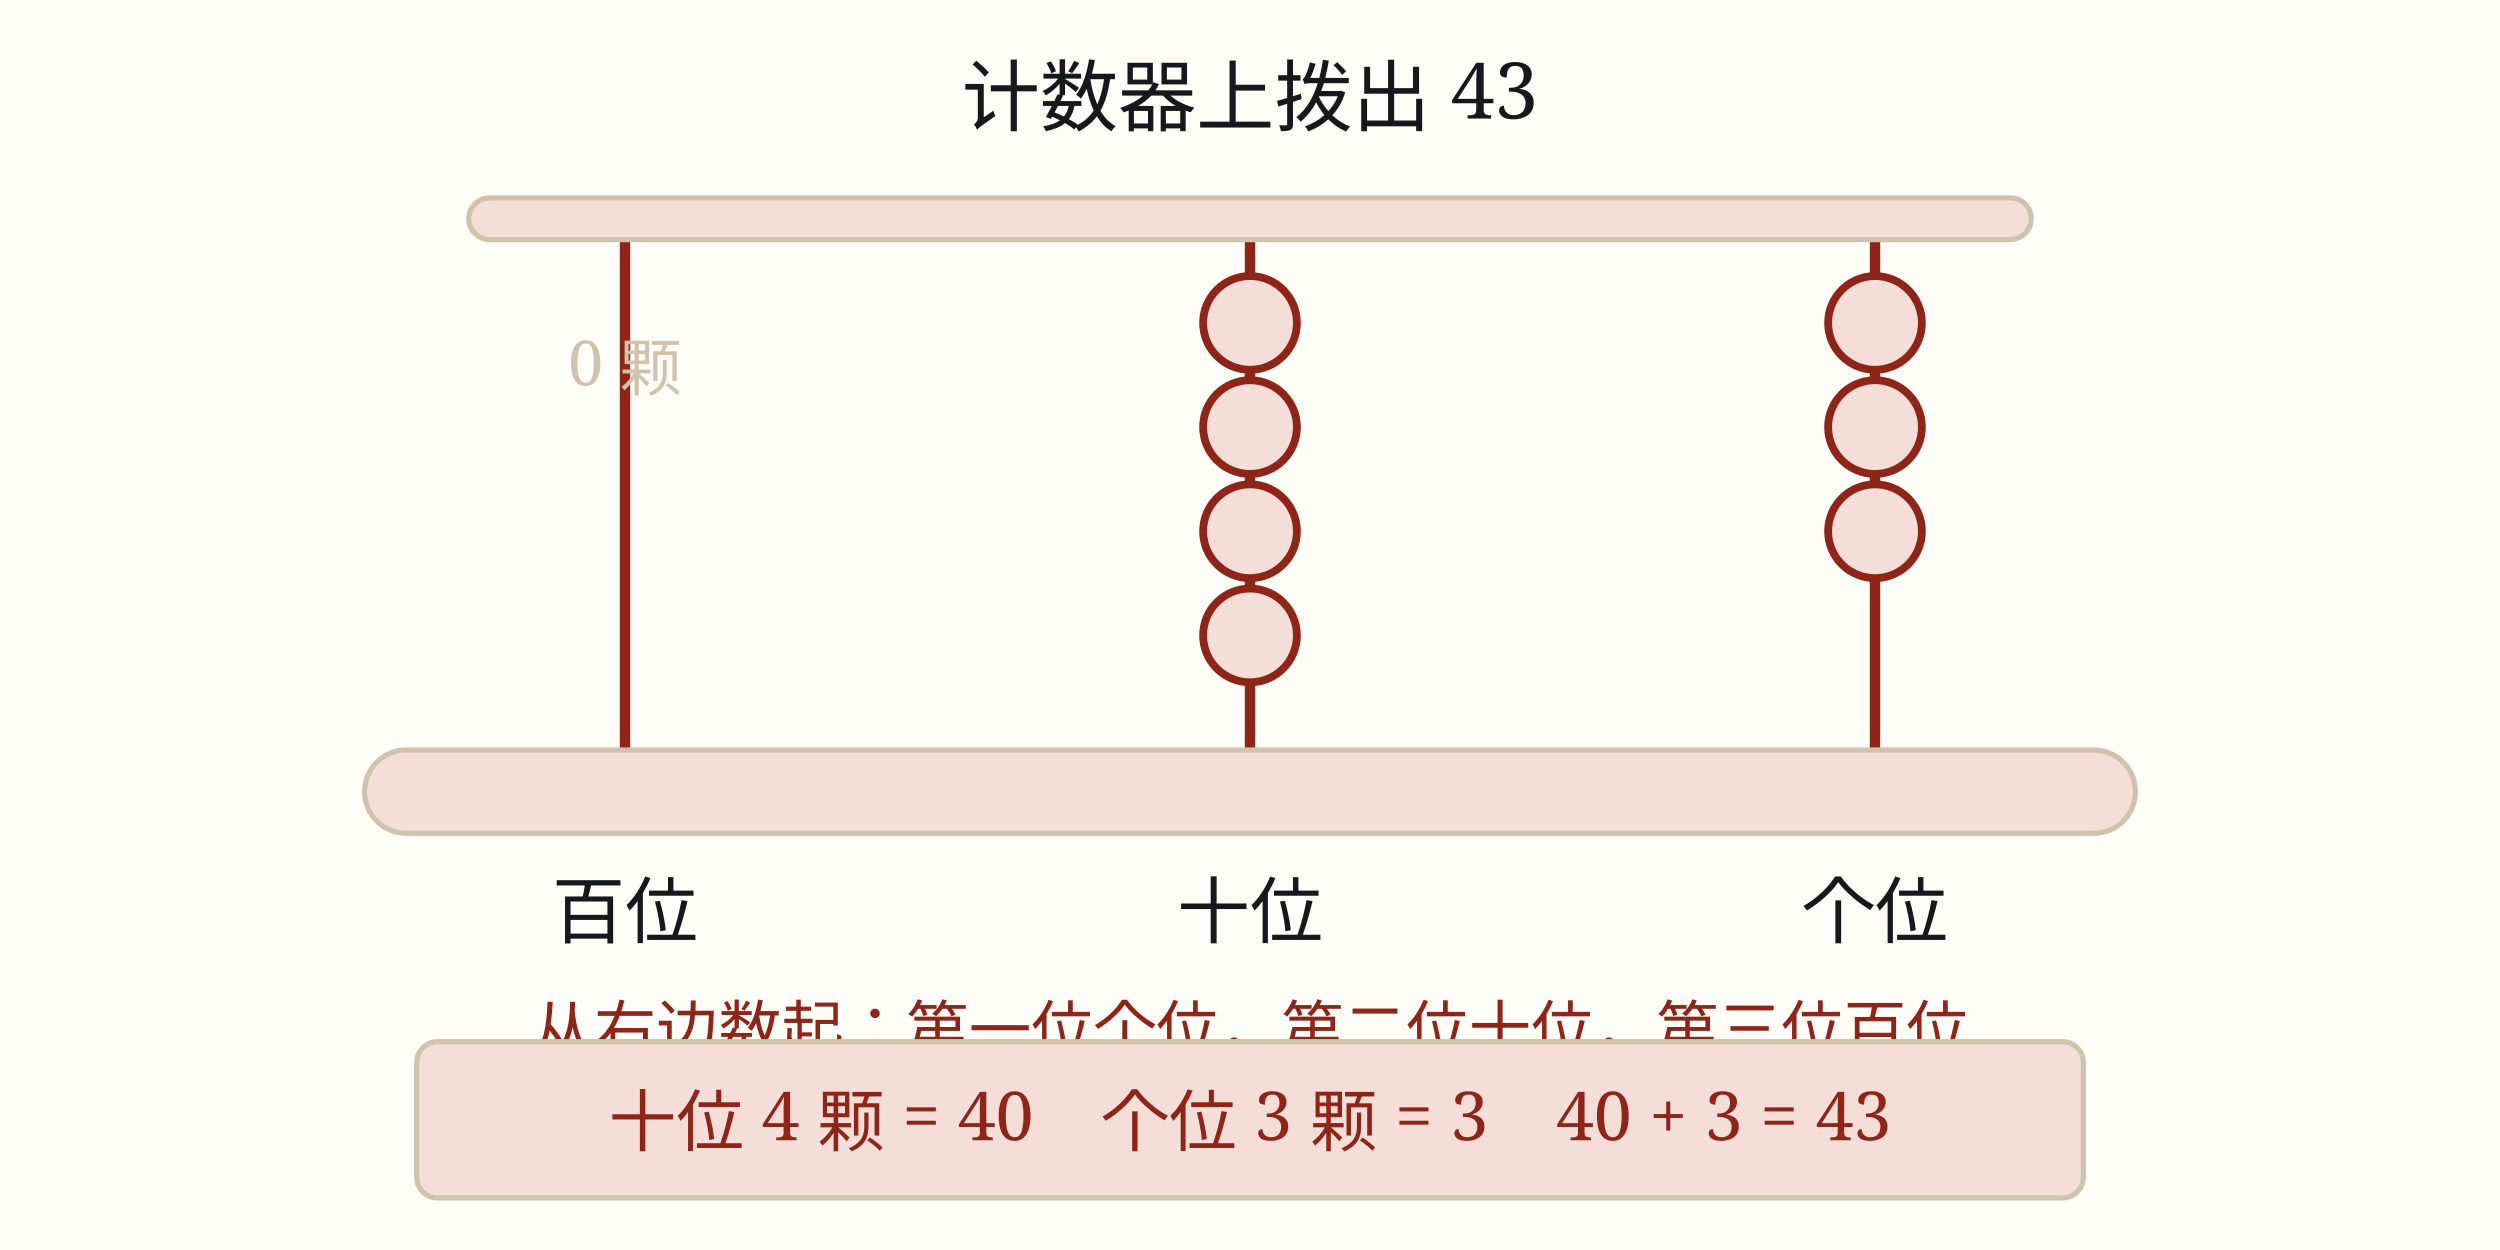
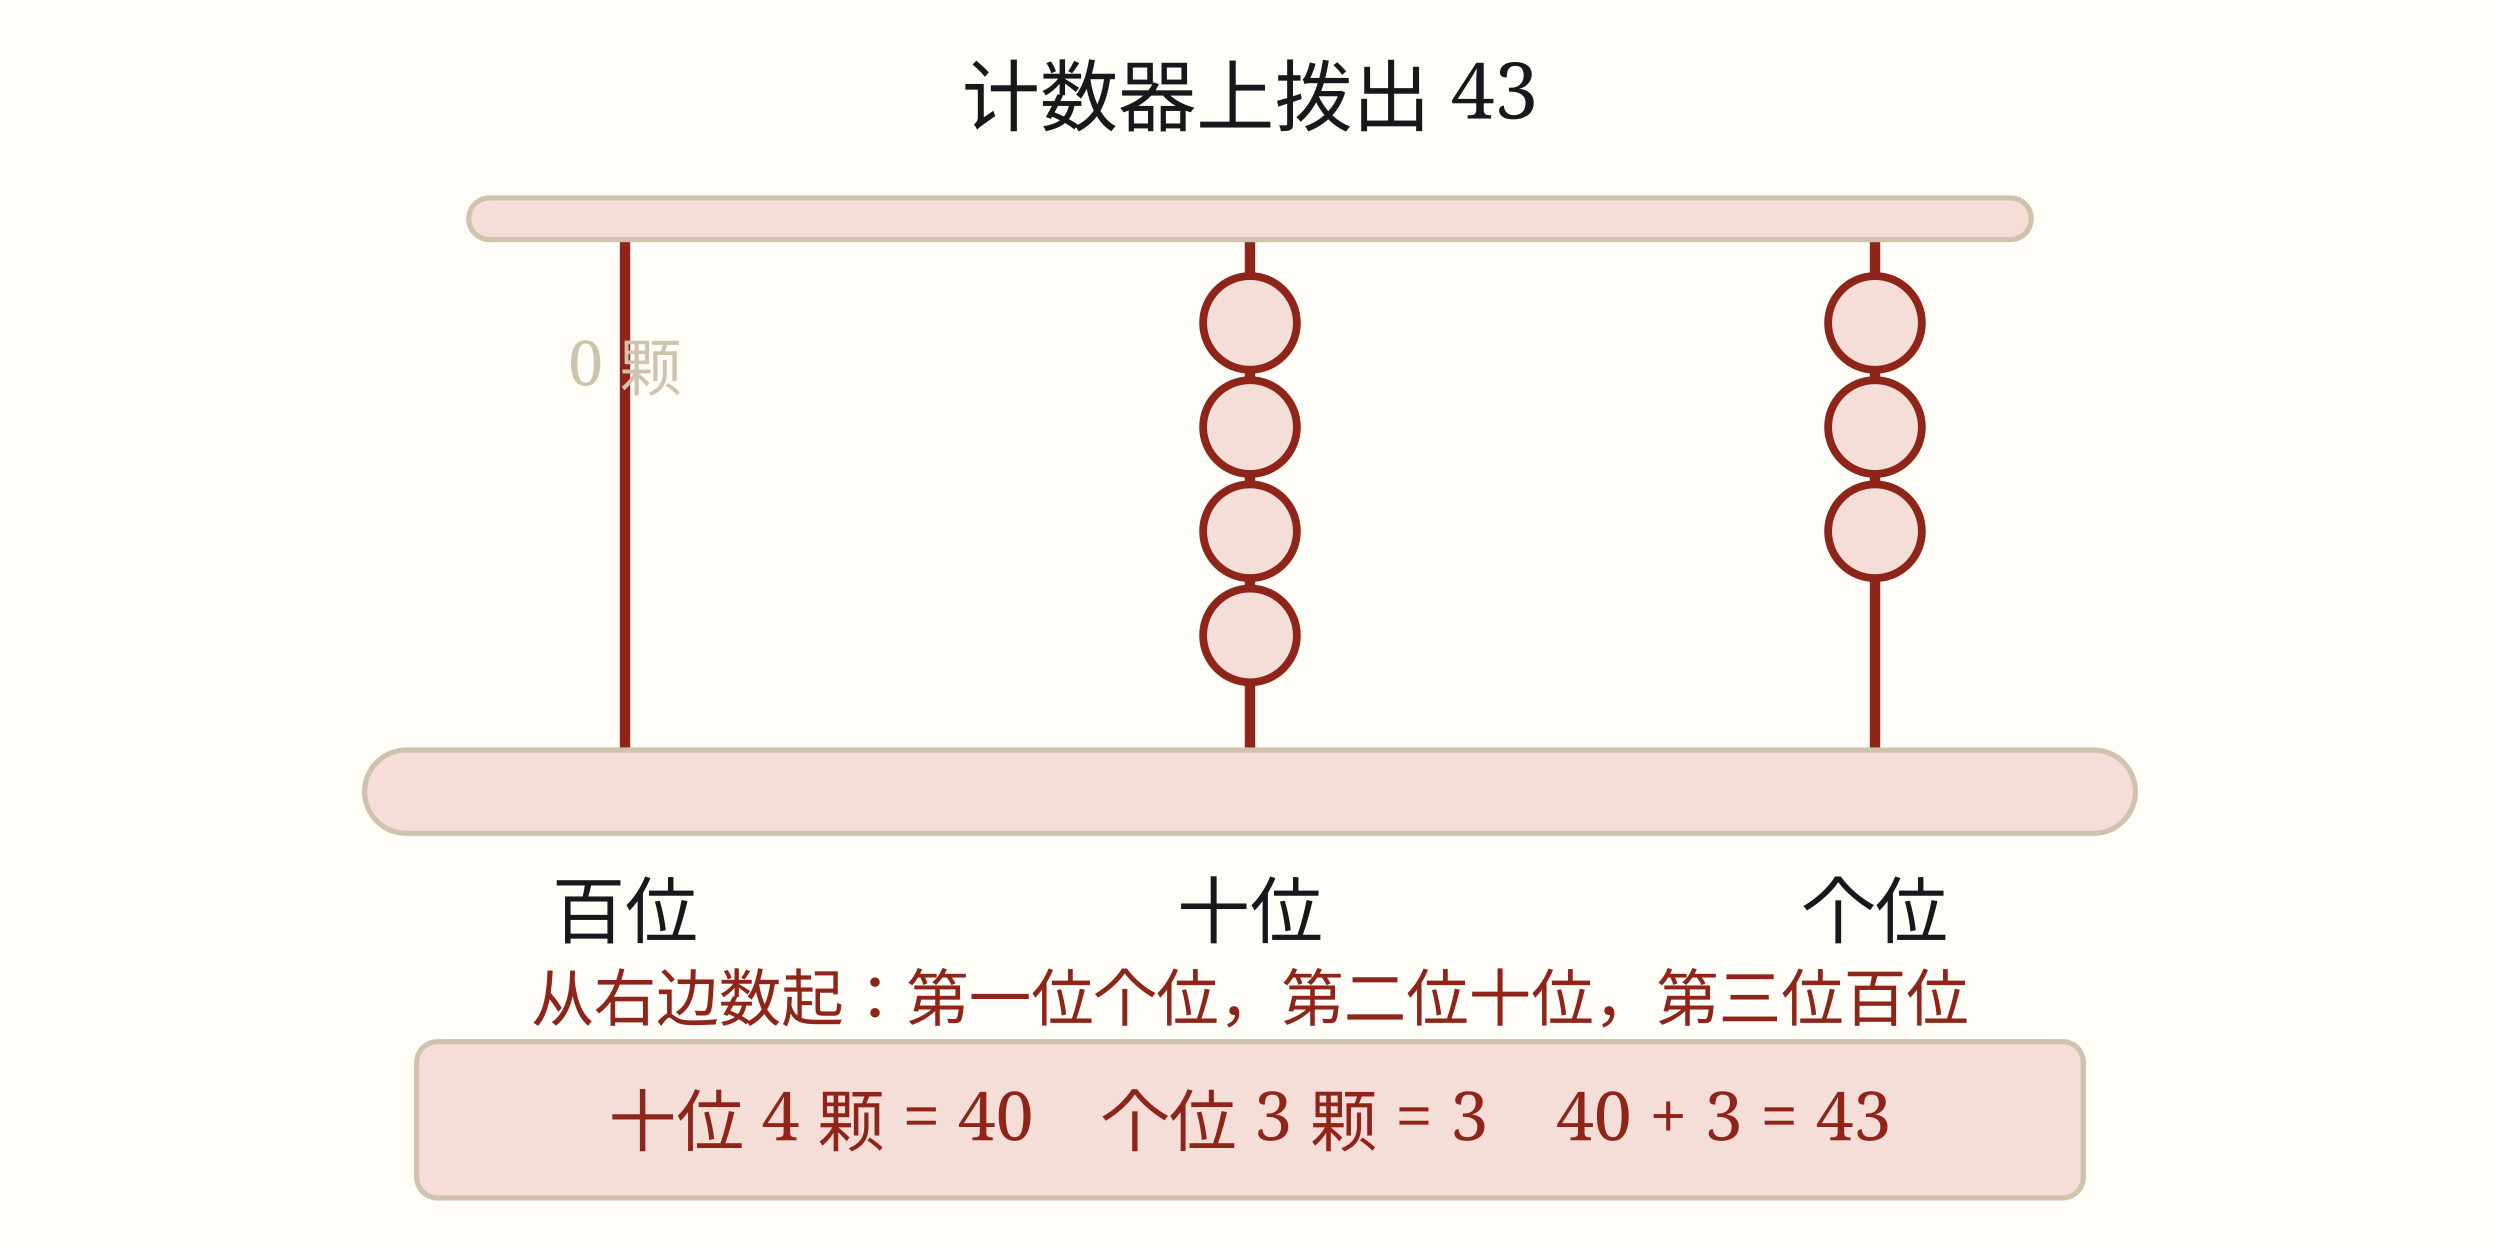
<svg xmlns="http://www.w3.org/2000/svg" width="480" height="240" viewBox="0 0 480 240" role="img">
  <rect x="0" y="0" width="480" height="240" fill="#fffdf8" />
  <text x="240" y="24" text-anchor="middle" font-family="'Noto Serif SC','Songti SC',serif" font-size="15" fill="#17181c">计数器上拨出 43</text>
  <g transform="translate(80,44)">
    <line x1="40" y1="0" x2="40" y2="100" stroke="#8f2419" stroke-width="2" />
    <line x1="160" y1="0" x2="160" y2="100" stroke="#8f2419" stroke-width="2" />
    <line x1="280" y1="0" x2="280" y2="100" stroke="#8f2419" stroke-width="2" />
    <rect x="10" y="-6" width="300" height="8" rx="4" fill="#f5ddd8" stroke="#cfc3ae" />
    <g fill="#f5ddd8" stroke="#8f2419" stroke-width="1.5">
      <circle cx="160" cy="18" r="9" />
      <circle cx="160" cy="38" r="9" />
      <circle cx="160" cy="58" r="9" />
      <circle cx="160" cy="78" r="9" />
      <circle cx="280" cy="18" r="9" />
      <circle cx="280" cy="38" r="9" />
      <circle cx="280" cy="58" r="9" />
    </g>
    <text x="40" y="30" text-anchor="middle" font-family="'Noto Serif SC',serif" font-size="12" fill="#cfc3ae">0 颗</text>
    <rect x="-10" y="100" width="340" height="16" rx="8" fill="#f5ddd8" stroke="#cfc3ae" />
    <text x="40" y="136" text-anchor="middle" font-family="'Noto Serif SC',serif" font-size="14" fill="#17181c">百位</text>
    <text x="160" y="136" text-anchor="middle" font-family="'Noto Serif SC',serif" font-size="14" fill="#17181c">十位</text>
    <text x="280" y="136" text-anchor="middle" font-family="'Noto Serif SC',serif" font-size="14" fill="#17181c">个位</text>
-     <text x="160" y="158" text-anchor="middle" font-family="'Noto Serif SC',serif" font-size="12" fill="#8f2419">从右边数起：第一位个位，第二位十位，第三位百位</text>
+     <text x="160" y="152" text-anchor="middle" font-family="'Noto Serif SC',serif" font-size="12" fill="#8f2419">从右边数起：第一位个位，第二位十位，第三位百位</text>
  </g>
  <rect x="80" y="200" width="320" height="30" rx="4" fill="#f5ddd8" stroke="#cfc3ae" />
  <text x="240" y="220" text-anchor="middle" font-family="'Noto Serif SC',serif" font-size="13" fill="#8f2419">十位 4 颗 = 40　个位 3 颗 = 3　40 + 3 = 43</text>
</svg>
